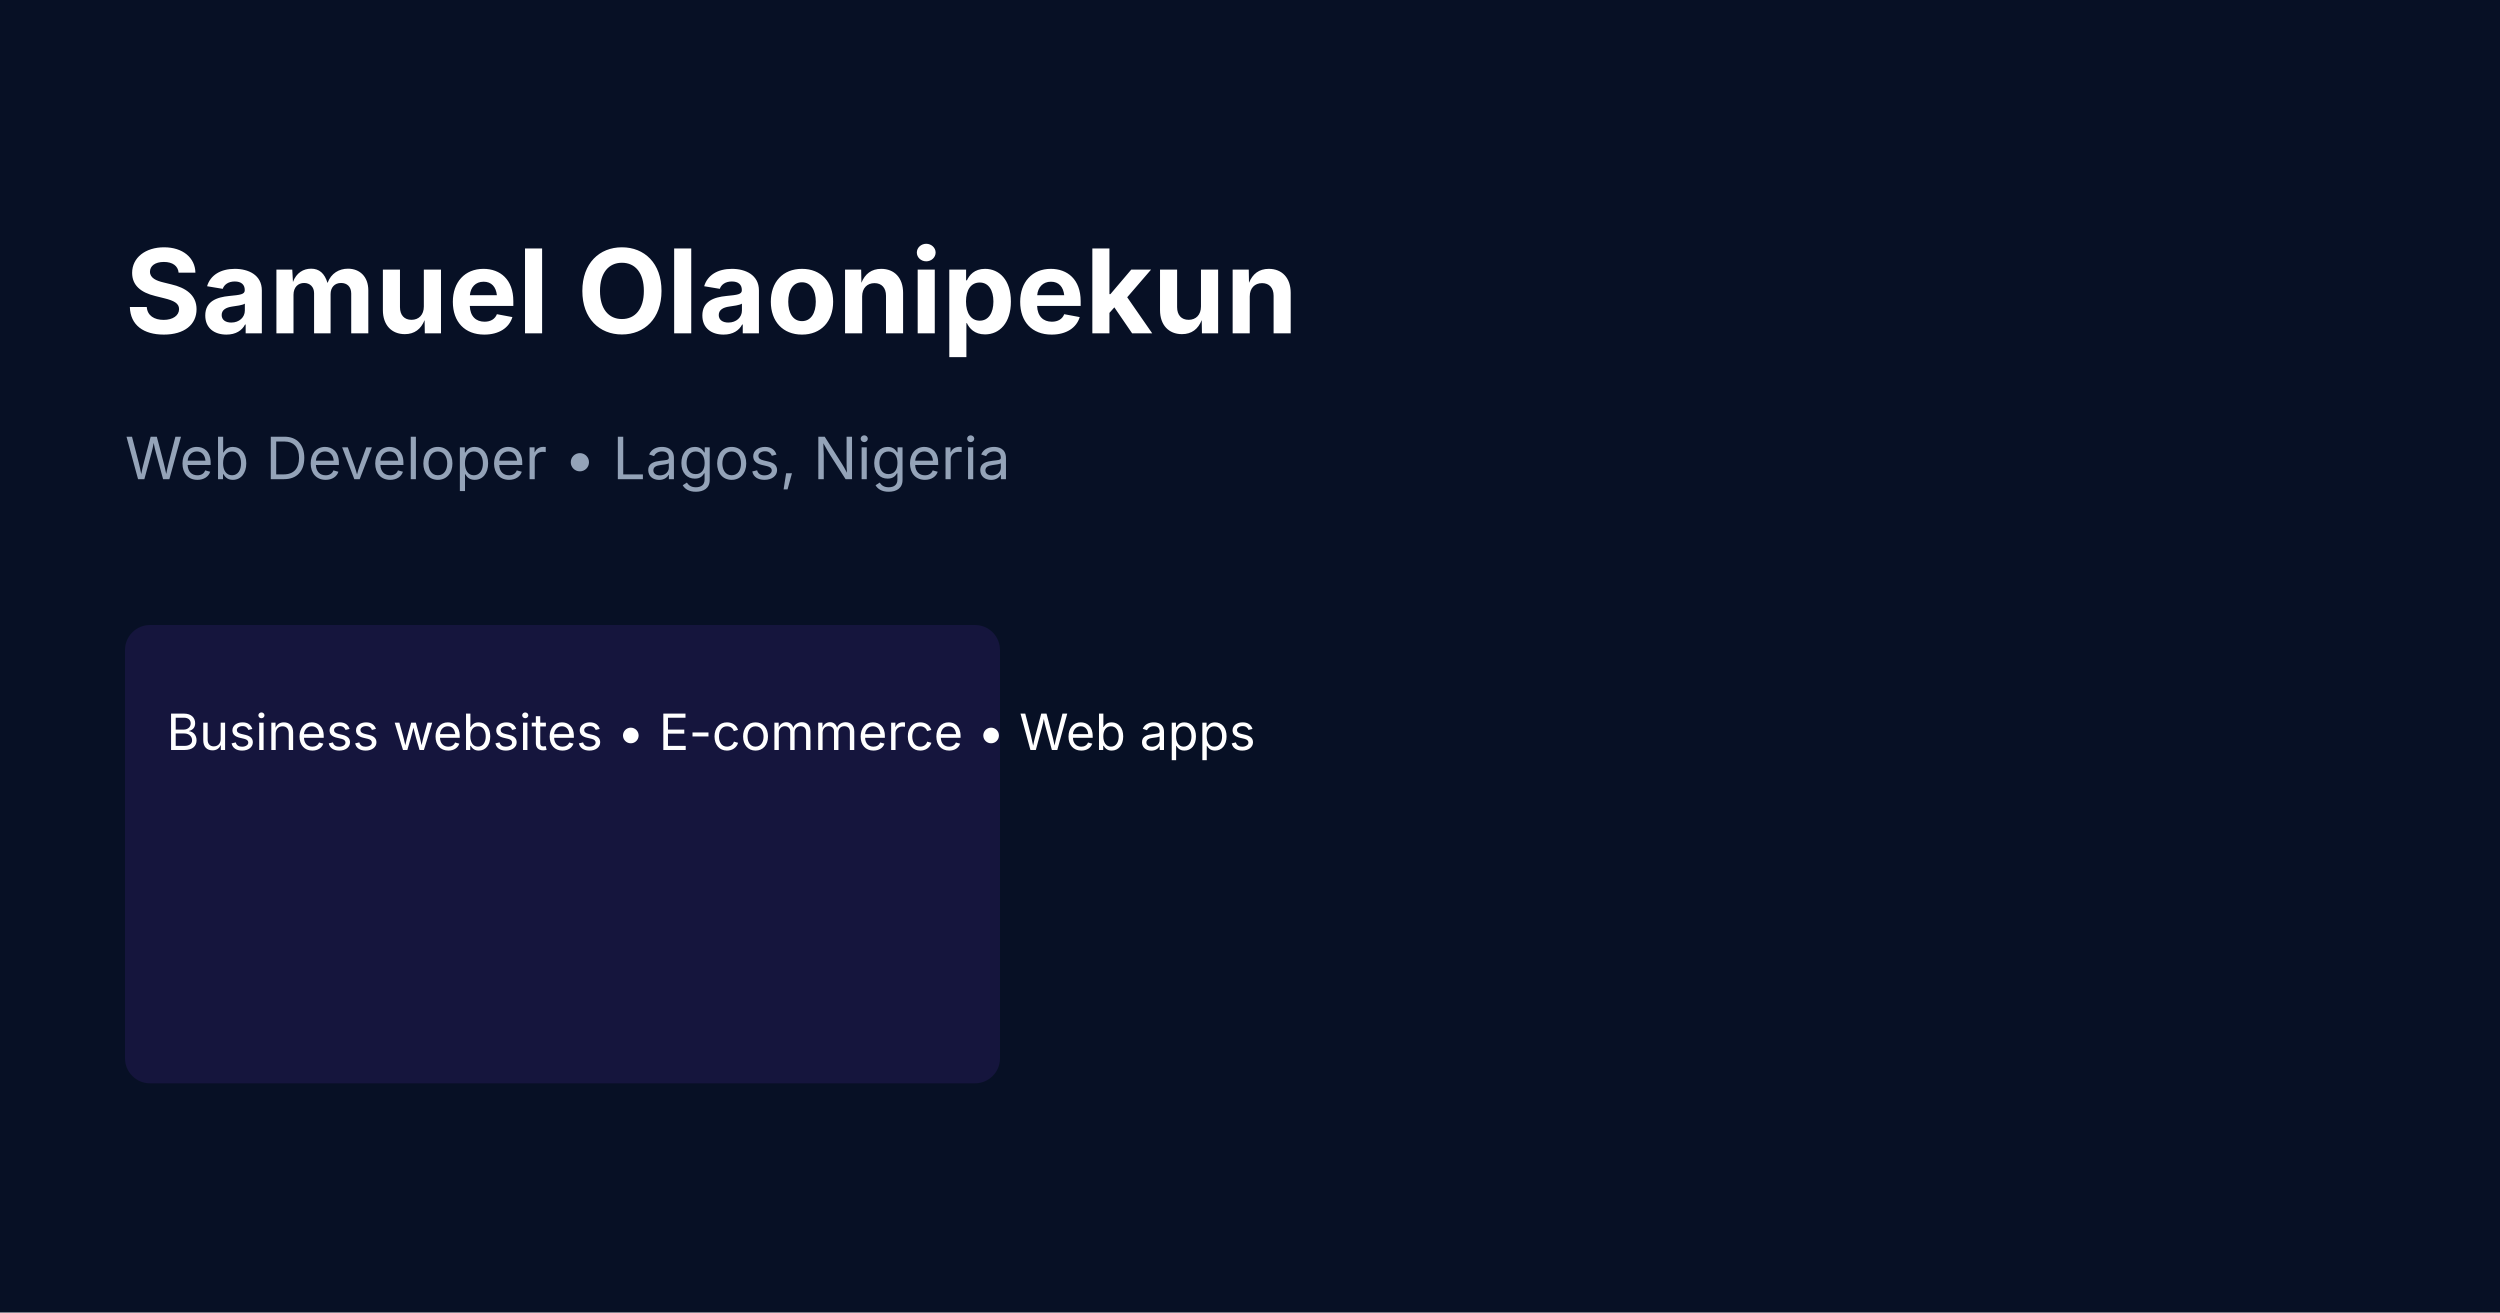
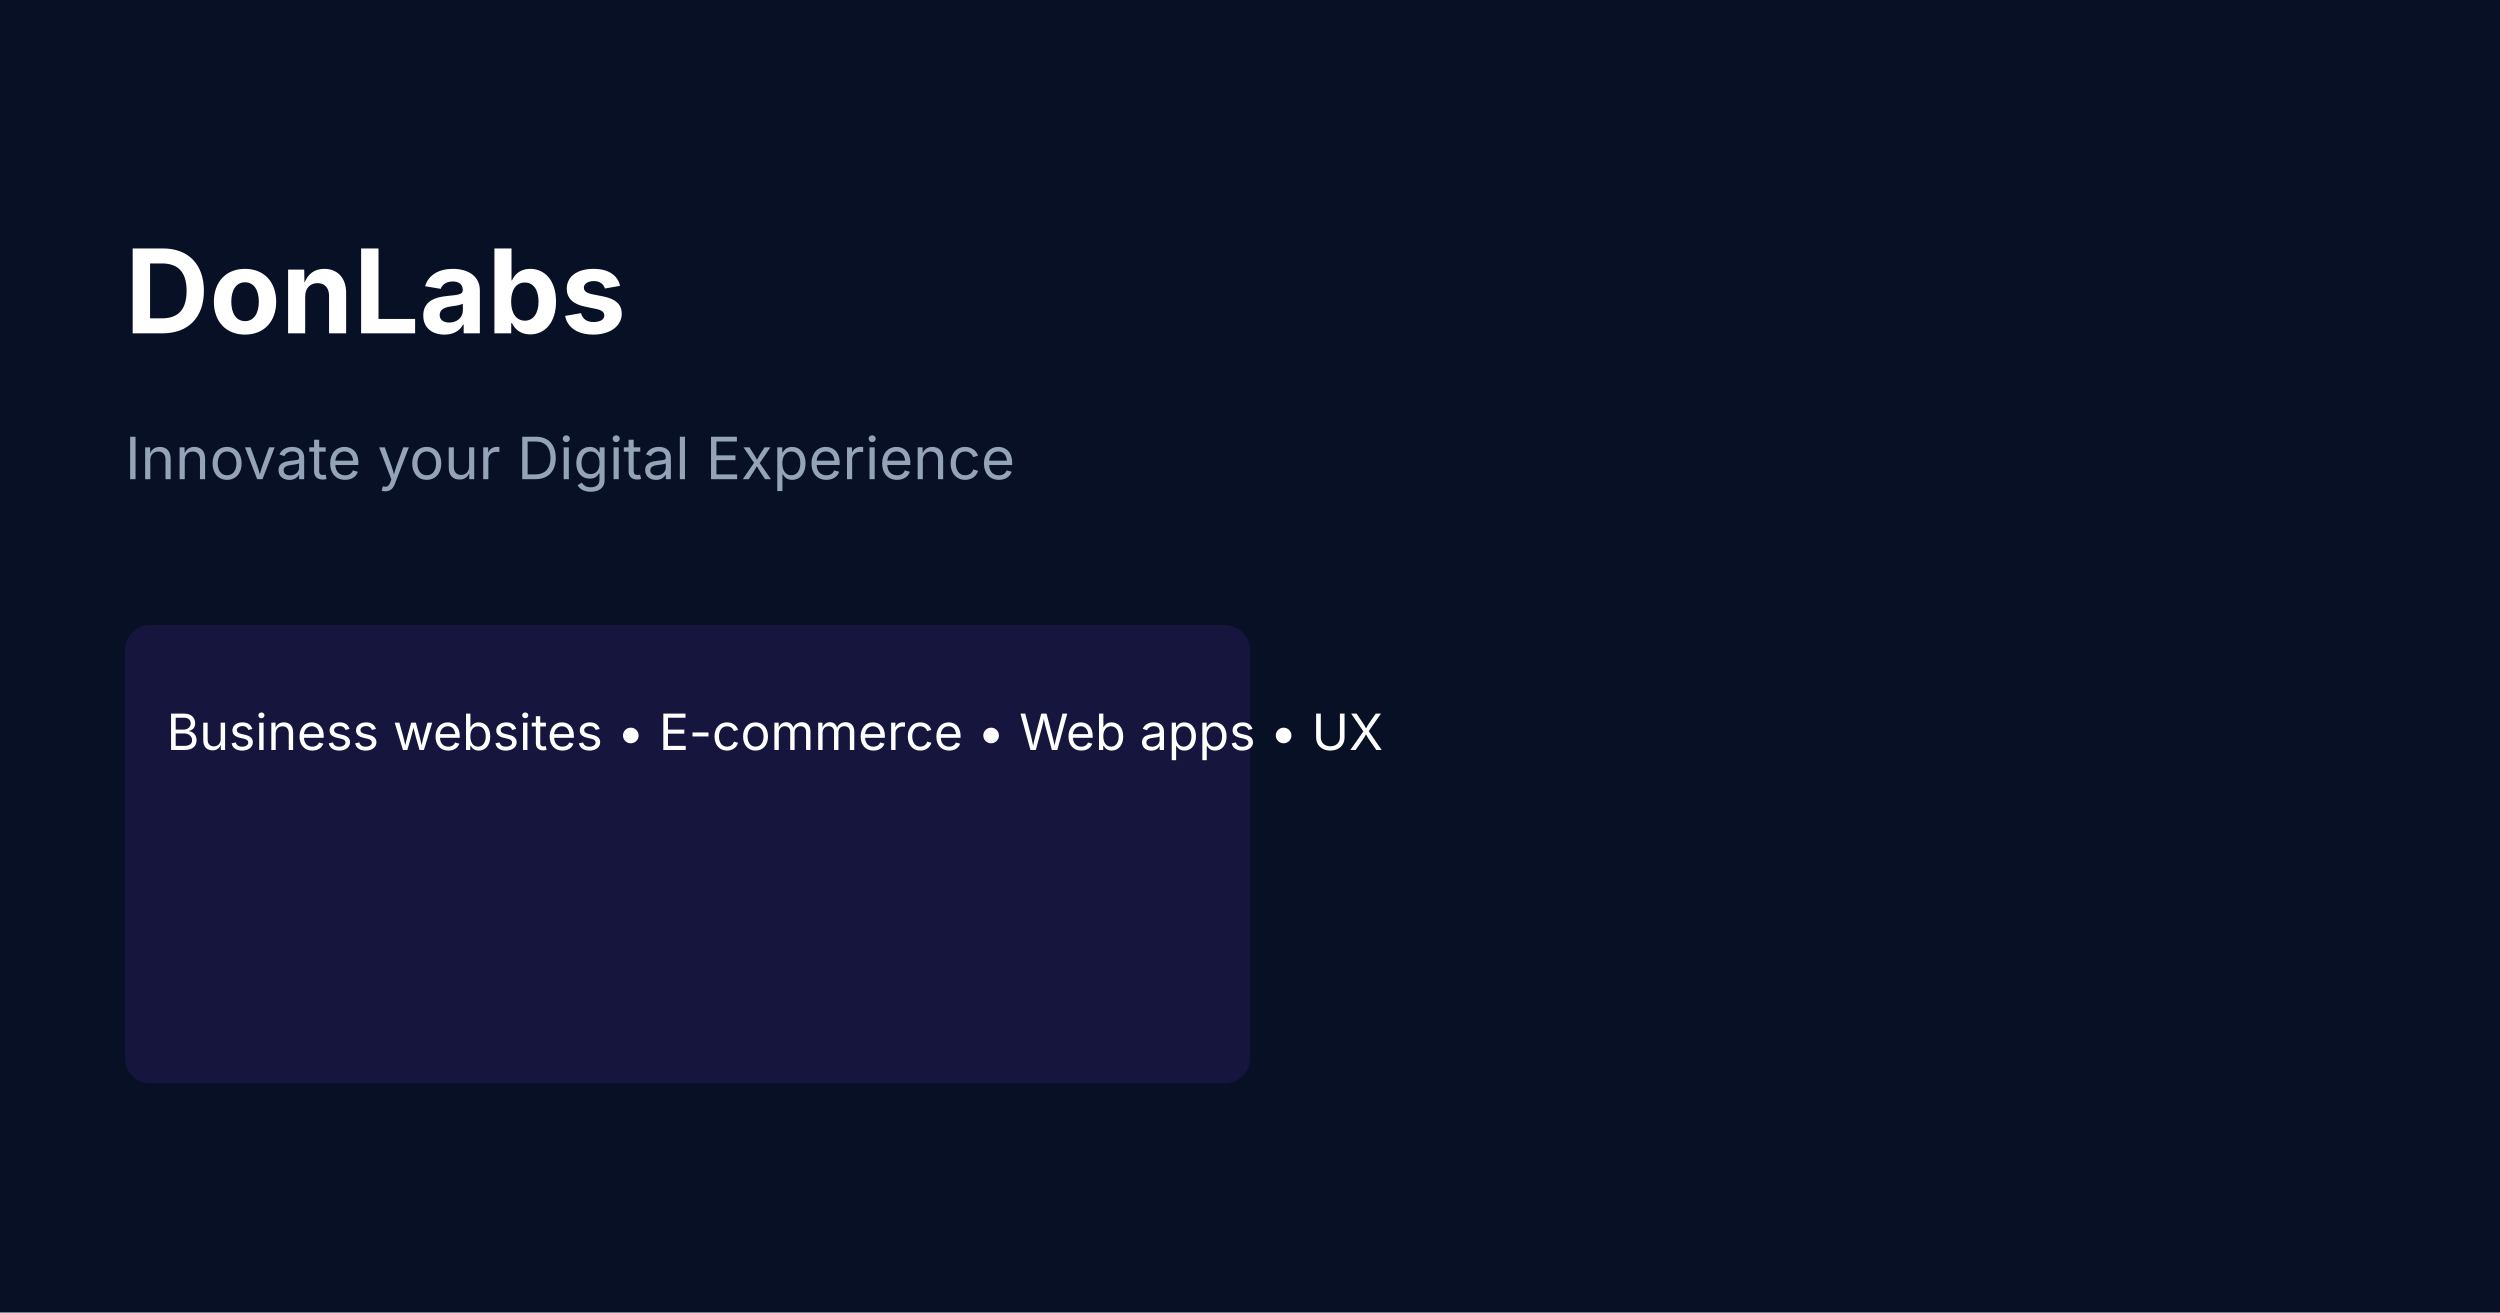
<svg xmlns="http://www.w3.org/2000/svg" width="1200" height="630">
  <rect width="100%" height="100%" fill="#071025" />
  <g font-family="Inter, Arial, sans-serif" fill="#fff">
-     <text x="60" y="160" font-size="56" font-weight="700">Samuel Olaonipekun</text>
-     <text x="60" y="230" font-size="28" fill="#94a3b8">Web Developer • Lagos, Nigeria</text>
-     <rect x="60" y="300" width="420" height="220" rx="12" fill="#7c3aed" opacity="0.12" />
-     <text x="80" y="360" font-size="24" fill="#fff">Business websites • E-commerce • Web apps</text>
+     <text x="60" y="160" font-size="56" font-weight="700">DonLabs</text>
+     <text x="60" y="230" font-size="28" fill="#94a3b8">Innovate your Digital Experience</text>
+     <rect x="60" y="300" width="540" height="220" rx="12" fill="#7c3aed" opacity="0.12" />
+     <text x="80" y="360" font-size="24" fill="#fff">Business websites • E-commerce • Web apps • UX</text>
  </g>
</svg>
